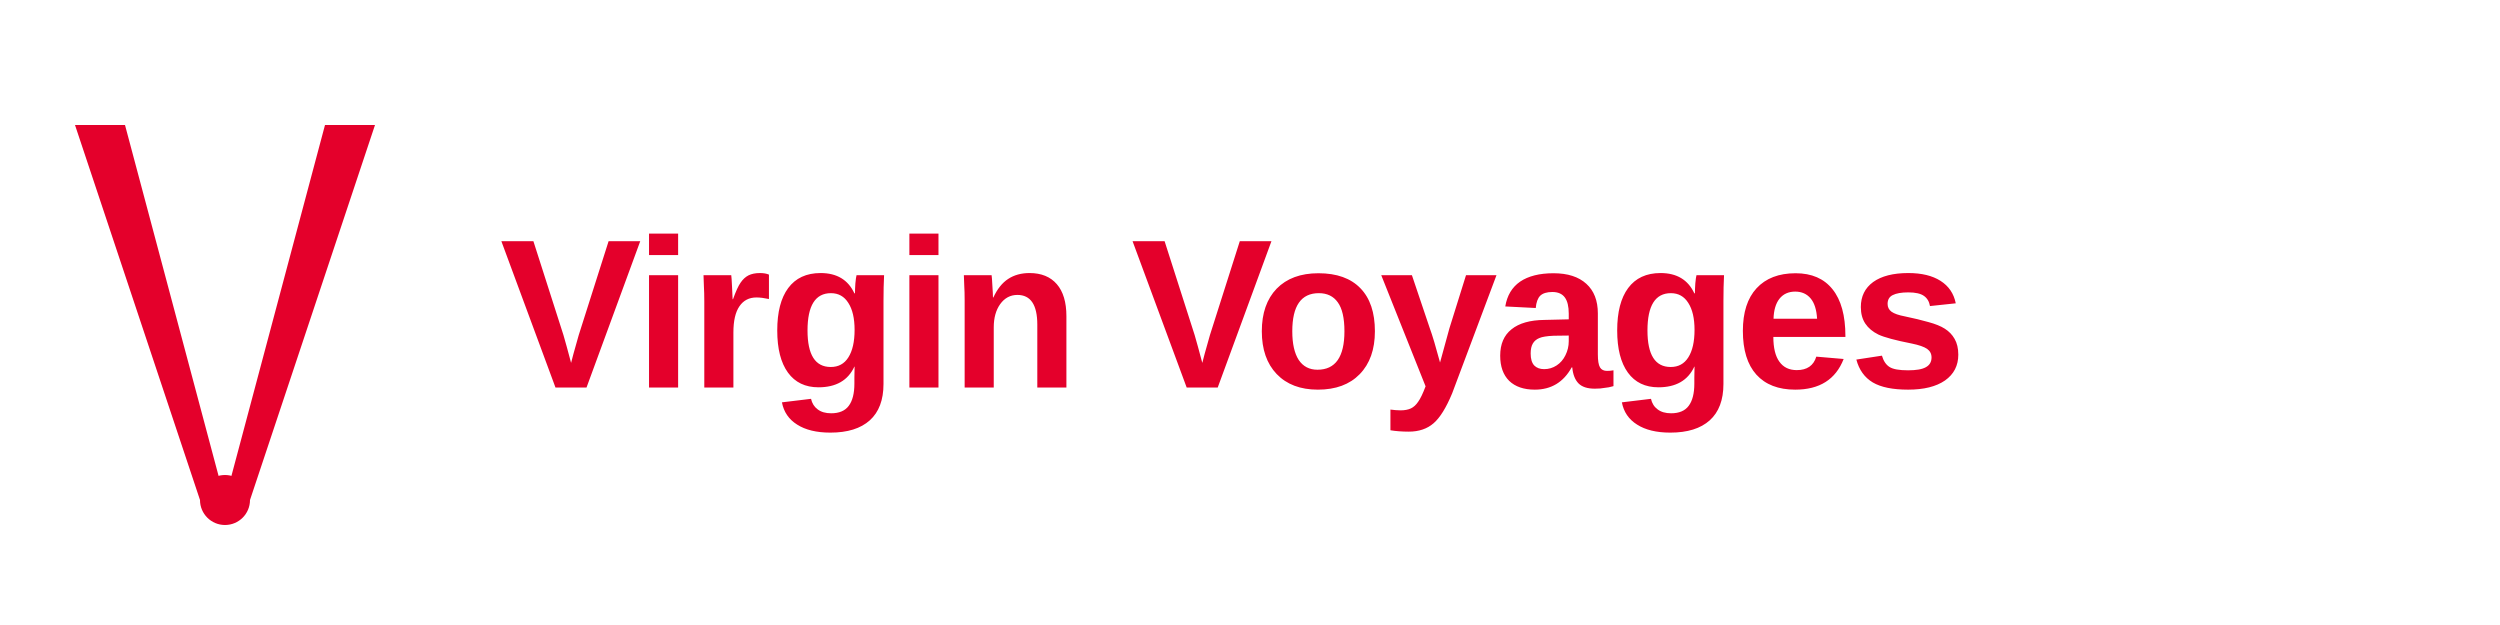
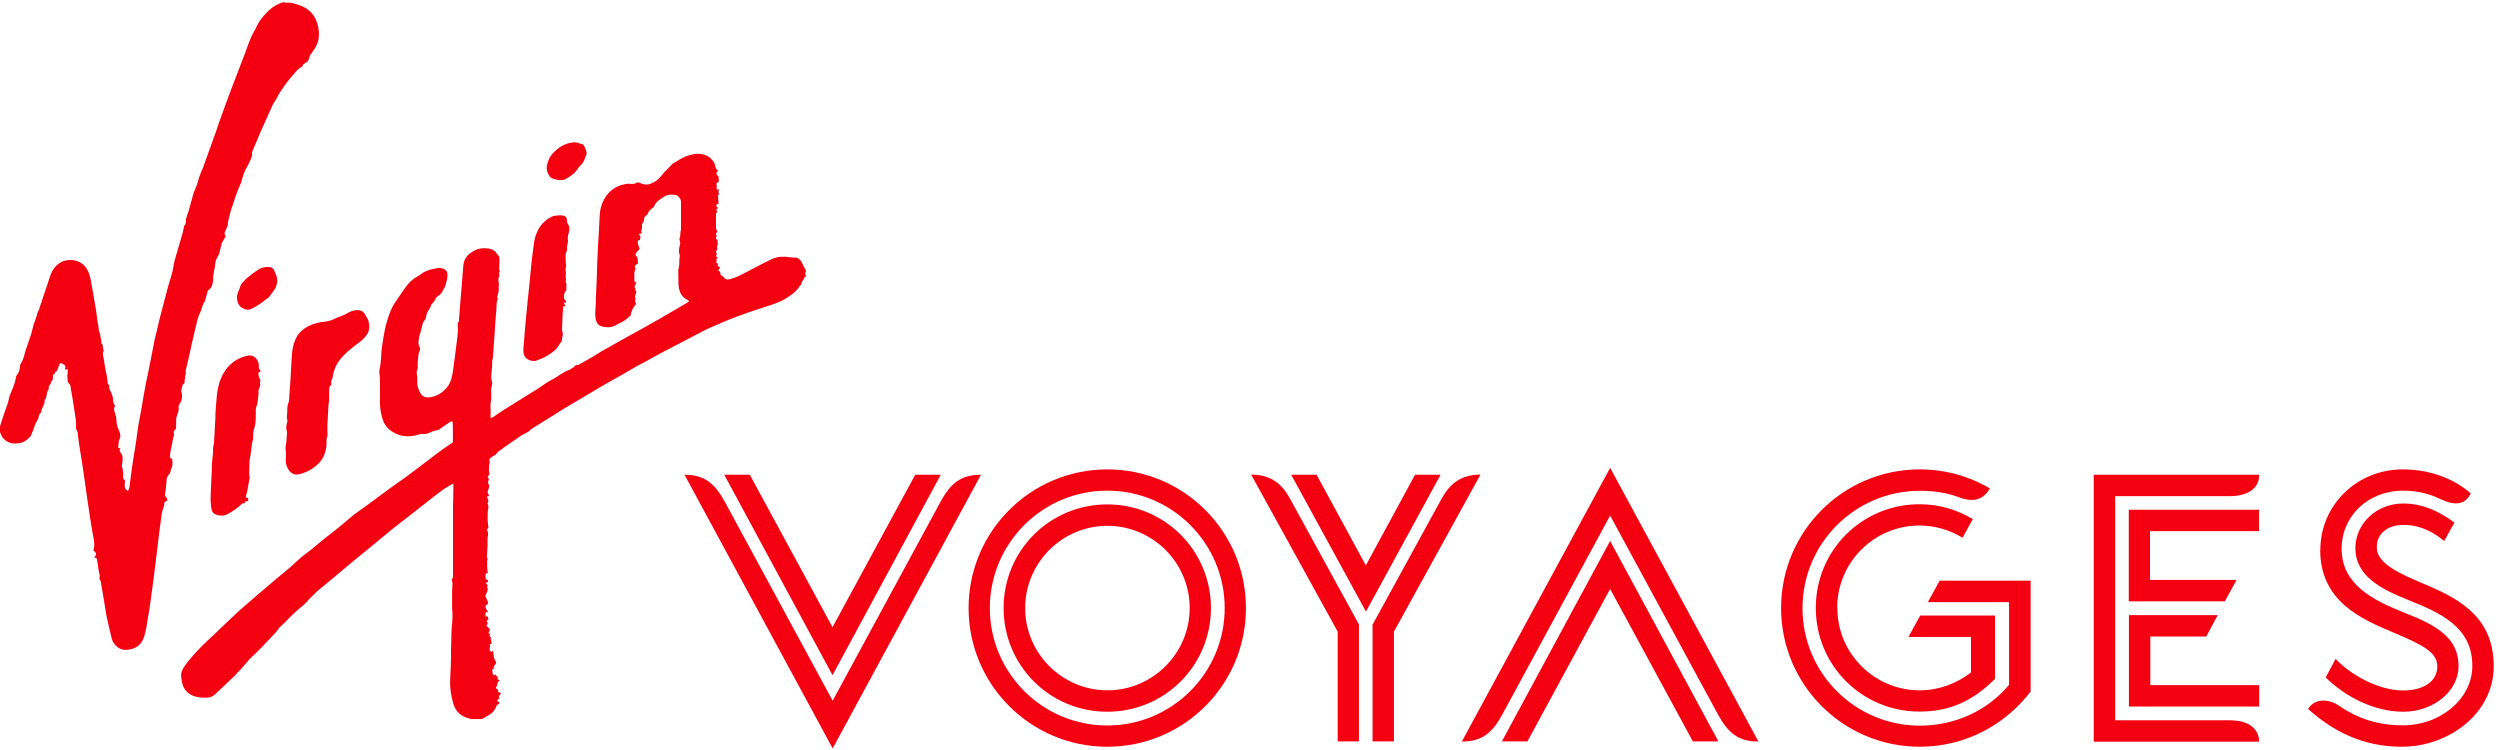
- <svg xmlns="http://www.w3.org/2000/svg" viewBox="0 0 200 50" fill="none">
-   <g transform="translate(6, 8)">
-     <polygon points="0,2 10,32 12,32 4,2" fill="#E4002B" />
-     <polygon points="24,2 14,32 12,32 20,2" fill="#E4002B" />
-     <circle cx="12" cy="32" r="2" fill="#E4002B" />
+ <svg xmlns="http://www.w3.org/2000/svg" id="Layer_1" version="1.1" viewBox="0 0 163.51 49">
+   <path fill="#f40011" d="M52.71,18.08l-.07.02c-.04.16-.2.26-.22.45,0,.06-.08.11-.12.16-.14.24-.34.43-.56.58-.14.09-.26.18-.39.26-.45.27-.94.4-1.43.56-.58.19-1.16.38-1.74.6-.62.23-1.22.5-1.82.76-.24.11-.49.25-.73.37-.84.44-1.67.87-2.51,1.31-.33.18-.67.37-1.01.56-.18.09-.36.18-.53.28-.27.15-.54.31-.81.47-.39.22-.79.44-1.19.67-.43.25-.87.51-1.3.77-.35.21-.7.41-1.05.62-.34.2-.69.42-1.03.64-.48.29-.95.59-1.42.88-.08.05-.14.15-.22.19-.08.03-.15.1-.22.13-.24.08-.42.26-.63.39-.33.21-.65.45-.97.68-.11.07-.21.14-.28.26-.05.08-.18.12-.27.18-.1.07-.22.13-.17.3.02.1-.02.21-.03.32-.01.11-.02.23-.01.34,0,.05.02.1.04.17-.03.05-.07.12-.13.19.15.12.03.26.02.41.1.08.1.2.06.33-.05.14-.14.28,0,.43.03.04,0,.13-.11.1,0,.05,0,.1.03.14.07.1.07.2.01.31v.05c.11.2-.02.4,0,.61.01.2-.03.4.01.61.01.07.01.15.02.23.01.05.05.14-.05.18-.03.01-.05.08,0,.14.04.07.05.18.04.26-.07.33,0,.65-.05.99,0,.11-.02.23-.02.34,0,.08-.04.15.04.22v.05c-.06.14-.01.28-.03.43,0,.14.02.29.04.45-.23.04-.12.25-.13.41.07.03.18.05.15.19-.04,0-.09.02-.16.03.05.07.09.12.15.21l-.07.02c.15.25-.02.43-.1.64.05.11.11.25.16.37.04.08.05.14-.04.19-.12.07-.13.14-.08.26.04.08.08.15.13.23-.06.02-.11.03-.16.05,0,.09,0,.18.02.28.05-.03.08-.04.11-.06.03.07.05.15.07.23-.03.02-.07.04-.12.06.03.11.14.22-.03.33.09.09.17.17.25.25-.03.07-.07.17-.11.26.05.01.09.02.14.03-.05.07-.13.14,0,.2l.03.04c-.05.15.08.29.02.45-.02,0-.05-.01-.11-.03.06.13.03.23,0,.34-.02.05.06.13.09.2.05-.03.08-.05.13-.09.02.1.03.18.04.26.01.15.04.3.13.42.05.07.05.13,0,.19-.04.07-.09.13-.14.2.02.01.04.04.08.08-.06.02-.1.04-.15.05,0,.1,0,.21.03.32,0,.03.06.07.1.09,0,0,.05-.04.09-.08-.04.13.23.14.11.32.05.03.1.06.18.11-.17.03-.17.18-.19.27,0,.08-.05.12-.09.17.01.13.24.12.13.28.09.04.15.07.22.11-.09.09-.18.17-.13.31l-.03.04c-.13.12-.13.15.03.23l.04.04c-.07.06-.15.11-.2.17-.05.07-.06.16-.11.23-.07.11-.15.22-.25.29-.19.14-.41.25-.61.37h-.74s-.06-.03-.09-.04c-.55-.13-.91-.46-1.06-1.03-.12-.45-.2-.9-.19-1.37,0-.32.03-.63.04-.95.02-.38.02-.76.02-1.13,0-.15,0-.3.01-.45.01-.43.01-.86.06-1.28.03-.33.04-.65,0-.97,0-.06,0-.13,0-.19,0-.14,0-.27,0-.41,0-.17,0-.35,0-.52,0-.25.06-.49-.01-.74v-.09c.09-.07.07-.15.07-.24v-4.53c0-.32.02-.65.02-.97v-.5c-.23.13-.43.24-.61.36-.36.26-.7.53-1.05.8-.38.3-.75.59-1.12.88-.17.14-.36.28-.54.42-.3.23-.6.46-.89.7-.33.26-.63.54-.96.8-.45.37-.9.73-1.35,1.1-.46.39-.91.77-1.38,1.16-.33.28-.67.55-1.01.83-.05.04-.1.1-.15.15-.11.11-.23.23-.35.34-.11.12-.21.26-.34.37-.2.18-.42.34-.62.53-.22.2-.42.42-.63.63-.13.12-.26.25-.39.37-.05.06-.11.15-.16.22-.06.08-.13.16-.2.23-.09.09-.18.18-.27.28-.34.36-.68.73-1.05,1.07-.27.24-.49.52-.72.79-.04.05-.09.09-.13.14-.08.09-.16.17-.24.25-.03.04-.06.07-.09.11-.27.26-.55.52-.82.78-.16.15-.33.3-.48.45-.16.15-.32.24-.55.25-.31,0-.61,0-.92-.12-.48-.2-.7-.58-.76-1.07-.02-.15-.05-.31,0-.46.04-.1.06-.2.12-.29.1-.15.21-.3.32-.44.41-.51.86-.98,1.34-1.42.27-.24.53-.5.79-.75.44-.41.86-.83,1.3-1.22.7-.62,1.42-1.23,2.13-1.83.36-.31.72-.6,1.08-.9.25-.22.49-.45.74-.67.21-.18.45-.35.67-.52.34-.28.67-.56,1.01-.83.19-.15.39-.31.59-.46.25-.21.5-.4.75-.62.14-.12.29-.25.43-.36.3-.23.6-.43.9-.65.46-.34.92-.68,1.38-1.02.29-.21.58-.41.87-.62.28-.19.55-.4.82-.6.48-.36.95-.73,1.43-1.09.34-.26.7-.5,1.08-.76,0-.25,0-.52,0-.8,0-.16,0-.31-.01-.46,0-.04-.02-.11-.05-.11-.05,0-.1.01-.13.04-.24.16-.49.33-.73.5l-.05.02c-.17.04-.33.07-.49.15-.14.07-.29.13-.47.11-.16-.02-.34.05-.51.1-.38.08-.76.08-1.12-.05-.45-.17-.83-.44-1.01-.94-.13-.38-.2-.76-.2-1.16,0-.51.01-1.02,0-1.53,0-.18-.04-.34-.04-.52,0-.11.03-.22.06-.34.02-.2.05-.4.06-.6,0-.38.07-.77.13-1.16.06-.4.14-.81.26-1.2.13-.41.26-.82.51-1.18.27-.4.54-.81.84-1.2.18-.23.43-.4.68-.55.04-.02.09-.04.12-.07.33-.29.74-.37,1.15-.45.15-.03.33.02.46.09.18.09.2.3.18.46,0,.19-.08.37-.12.56-.02.15-.13.25-.18.38-.07.16-.19.27-.33.36-.04.02-.07.05-.09.08-.09.15-.16.32-.32.44l-.02.03c-.02.2-.18.33-.25.51-.02.04-.05.1-.06.16-.02.15-.05.29-.17.41-.04.05-.06.11-.08.18-.05.19-.1.39-.15.59-.02.06-.05.12-.06.18-.03.2-.09.39-.05.59,0,.04.04.08.06.12.04.1.04.19,0,.29-.04.07-.06.16-.07.24-.02.17-.04.34-.05.5-.01.1,0,.19,0,.29,0,.04.02.09,0,.12-.12.2-.04.4-.03.61,0,.11,0,.23,0,.34,0,.22.09.42.19.62.1.2.27.32.52.31.45-.02.81-.21,1.12-.53.32-.31.43-.7.49-1.1.09-.6.16-1.2.24-1.8.04-.3.08-.59.1-.89.01-.16-.01-.32-.01-.48v-.05c.1-.11.08-.25.09-.38.04-.47.07-.93.11-1.39.02-.28.05-.56.07-.83.02-.3.04-.6.07-.9.02-.22.02-.44.12-.65.14-.3.38-.48.67-.62.27-.14.56-.16.85-.12.2.03.4.09.52.27.07.11.2.18.21.34,0,.05.02.11.02.16,0,.17-.02.35-.03.52,0,.07.03.14.05.22,0,.04-.08.06-.04.15.03.07.01.15-.03.24-.04.09-.03.22,0,.32.03.15-.02.29,0,.45.02.14-.06.29-.08.44-.02.05-.06.11.02.16l.02.02c-.14.19-.09.42-.11.64-.06.59-.09,1.18-.13,1.77-.03.46-.07.92-.1,1.38,0,.11-.05.22-.05.33.01.3-.04.6-.06.89,0,.12-.01.23.03.35.04.1.04.22.01.32-.07.19-.05.38-.04.57,0,.1,0,.19,0,.29-.03.19-.07.37-.05.58.02.19,0,.38,0,.56,0,.04.01.07.02.14.07-.04.12-.07.18-.1.28-.19.56-.39.86-.57.52-.32,1.04-.64,1.56-.97.15-.09.3-.19.45-.28.31-.2.6-.43.93-.6.41-.2.73-.52,1.16-.65.08-.02.13-.11.21-.13.13-.04.17-.25.36-.18.12-.07.25-.15.37-.21.12-.07.24-.13.35-.2.13-.07.25-.14.37-.22.12-.07.24-.15.37-.23.16-.1.33-.19.5-.28.61-.35,1.23-.7,1.86-1.04.49-.28.99-.55,1.48-.83.54-.31,1.07-.62,1.61-.94.12-.07.23-.14.36-.22-.06-.05-.08-.08-.12-.1-.32-.15-.48-.41-.55-.74-.04-.18-.04-.36-.04-.54,0-.21-.01-.43-.01-.64v-.06c.12-.27.03-.56.1-.83.01-.04.01-.08,0-.11-.1-.24-.04-.48.02-.72.02-.06,0-.12-.01-.19-.01-.06-.05-.13-.03-.17.08-.14.04-.29.07-.44.04-.15.03-.32.03-.49,0-.46,0-.91,0-1.37,0-.13,0-.24-.08-.35-.09-.13-.19-.23-.37-.22-.09,0-.19-.02-.28-.01-.25.03-.44.16-.63.31-.06.05-.14.08-.19.13-.07.08-.14.17-.18.27-.03.09-.09.13-.16.19-.12.1-.24.18-.28.35-.03.08-.14.13-.22.21-.02.14-.02.31-.14.43l-.02.08c-.01.14.03.29-.06.41-.04.05.11.08.03.14-.04.03-.1.04-.14.06-.02,0-.02.03-.04.06.04.02.08.04.11.04-.01.1-.02.19-.03.29-.16.04-.17.04-.14.23.02.08.04.16.08.24.04.07.03.16-.03.19-.11.05-.11.16-.19.23-.02.02-.01.13.02.15.1.08.12.17.11.29,0,.06.02.12.03.19-.06.04-.14.08-.19.14-.08.08,0,.16.02.19-.03.12-.07.19-.08.28-.01.14,0,.27,0,.41,0,.12-.03.23.15.24-.09.15-.22.27-.05.42-.03.02-.05.04-.07.05.13.11.11.1.07.25-.03.1-.1.21-.03.32,0,.02-.01.06-.01.09,0,.05-.03.1-.01.12.11.11.03.21-.04.29-.13.17-.21.35-.24.55,0,.03-.02.06-.04.09-.18.15-.34.31-.56.41-.16.07-.31.16-.47.24-.24.12-.49.11-.75.06-.32-.06-.45-.26-.5-.64-.03-.25.01-.5.02-.75.01-.43.03-.85.05-1.28.02-.49.04-.98.05-1.47.02-.41.04-.83.06-1.25.04-.56.06-1.12.09-1.68.02-.19.02-.37.05-.55.06-.33.19-.64.37-.91.35-.49.83-.75,1.41-.82.04,0,.07-.02.12,0,.16.01.32.04.48-.07.08-.05.2,0,.3.05.18.07.4.11.6.02.2-.08.39-.18.54-.33.07-.08.15-.16.22-.25.06-.06.11-.12.16-.19.17-.17.33-.33.49-.5l.04-.04c.33-.2.66-.43,1.04-.54.26-.08.54-.14.81-.1.25.05.49.11.67.32.18.19.23.26.28.5.02.09.03.18.13.22l.04.07c-.15.13-.13.24.04.37,0,.12,0,.21.02.33-.02.02-.1.03-.12.07-.04.06-.04.14-.03.21,0,.09,0,.17.02.27.04-.02.07-.04.12-.08.02.13-.09.26.07.37-.06,0-.08.01-.13.02.02.19.03.38.05.59-.03,0-.08.02-.13.03-.06.12,0,.18.1.24-.05.04-.09.07-.13.11.03.06.07.11.08.14-.04.05-.09.09-.09.13,0,.31-.01.62,0,.94,0,.07.05.15.09.23-.05.07-.14.13-.05.24l-.02.08c-.04.13-.04.14.08.22,0,.1,0,.21.02.33-.01,0-.06.05-.06.09.02.12.05.23-.06.32v.06c.05.07.06.14.02.21l-.02.06s.08.06.13.1c-.08.04-.13.08-.1.18.02.06-.06.15.07.19l.03.04c-.06.13.04.17.13.22-.02.05-.04.08-.05.11-.02.03-.04.05-.08.09.1.04.17.09.16.21,0,.02.02.14.12.14l.07.06c.13.17.25.22.46.15.17-.05.35-.11.51-.18.46-.23.92-.47,1.37-.71.28-.14.56-.29.84-.42.36-.16.74-.18,1.13-.12.14.02.28.03.42.03.16.01.31.13.39.3.08.18.19.36.28.54v.08c-.06.08-.08.15,0,.23v.08h0ZM18.63.11l-.04.02c-.48.12-.86.38-1.18.73-.23.24-.44.49-.59.8-.12.27-.28.51-.4.78-.13.31-.25.63-.36.95-.32.83-.63,1.66-.95,2.48-.21.56-.42,1.12-.62,1.69-.13.33-.24.68-.35,1.01-.28.79-.57,1.58-.85,2.36-.04.11-.09.2-.13.31-.04.11-.09.22-.13.34-.06.17-.09.34-.15.51-.07.2-.17.38-.23.58-.12.41-.23.81-.34,1.22-.02.06-.05.12-.07.18-.03.09-.06.19-.08.28-.02.14.02.28-.1.4-.03.03-.02.1-.04.15-.02.08-.04.16-.05.25-.18.63-.37,1.26-.55,1.89-.07.27-.09.56-.17.84-.08.31-.19.61-.27.91-.17.64-.33,1.27-.5,1.91-.02.1-.06.2-.08.3-.05.21-.09.42-.14.63-.04.18-.1.36-.14.55-.14.69-.26,1.39-.41,2.09-.12.56-.24,1.12-.33,1.69-.09.62-.22,1.23-.33,1.85-.06.36-.1.72-.15,1.08-.1.59-.19,1.19-.28,1.78-.05.38-.09.76-.15,1.14,0,.11-.06.21-.1.31-.06-.05-.09-.07-.13-.11-.03-.04-.07-.07-.07-.12-.01-.11-.03-.23,0-.34.02-.13-.01-.18-.11-.22-.02-.27.02-.54-.08-.79-.02-.05-.01-.1,0-.15.02-.16.05-.3.04-.46-.01-.09-.03-.17-.08-.25-.08-.1-.17-.22-.06-.36-.04,0-.09-.02-.15-.03.03-.2.01-.4.09-.58.09-.19.05-.34-.02-.52l-.03-.05c-.06-.19-.16-.38-.15-.58,0-.18-.03-.34-.09-.51-.05-.15-.13-.33,0-.49-.12-.22-.13-.22-.14-.49,0-.12-.07-.23-.1-.35-.07-.16-.2-.33-.13-.49-.06-.08-.11-.13-.12-.19-.02-.18-.03-.36-.07-.54-.06-.18-.06-.36-.11-.55-.03-.13-.03-.27-.06-.4-.01-.2-.15-.39-.02-.6.01-.02-.01-.06-.02-.1,0-.05-.05-.11-.04-.15.05-.12-.02-.16-.07-.19-.02-.11-.02-.19-.03-.26-.01-.09-.04-.18-.06-.27-.01-.05,0-.13-.01-.16-.12-.15-.08-.34-.12-.51-.07-.34-.1-.68-.15-1.03-.11-.68-.24-1.36-.36-2.04-.05-.27-.15-.53-.31-.75-.38-.53-1.17-.62-1.69-.3-.28.18-.47.42-.59.73-.08.21-.15.43-.22.65-.17.5-.33.99-.5,1.49-.02.08-.05.18-.09.25-.06.11-.1.22-.12.35-.03.12-.09.23-.12.35-.05.15-.11.29-.14.44-.07.4-.24.76-.35,1.14-.05.14-.1.27-.14.41-.06.25-.12.51-.27.74-.06.08-.07.19-.08.29-.02.15-.05.31-.14.42-.06.07-.11.15-.12.24-.04.28-.14.55-.25.81-.09.21-.18.41-.22.64-.07.32-.21.63-.31.94-.09.29-.2.59-.29.9-.01.04-.02.1,0,.15.09.44.34.76.8.86.14.04.29,0,.43,0,.29-.02.51-.15.7-.36.04-.05.09-.08.11-.09.04-.1.06-.17.09-.25,0-.03.04-.07.05-.1.08-.25.16-.49.3-.71.05-.07.07-.14.08-.22.03-.13.07-.25.19-.3,0-.05-.03-.09-.02-.12.06-.14.13-.28.19-.42.02-.03.02-.07.02-.11.01-.07.02-.14.02-.22.13,0,.07-.11.1-.19.05-.14.03-.32.16-.43v-.04c-.05-.2.16-.3.16-.47.14-.12.12-.28.11-.45.04-.02.1-.05.12-.06.02-.06.04-.14.04-.14.1,0,.11-.08.14-.14.05-.12.08-.23.13-.34.02-.04.06-.09.09-.08.08.02.16.06.22.11.06.05.11.12.06.22-.02.03,0,.07.01.11.06-.02.11-.04.15-.06,0,.11.02.21,0,.31-.04.14,0,.28,0,.41,0,.09.02.15.08.22.05.06.12.14.12.21,0,.18.06.34.08.51.07.42.13.85.2,1.27.04.29.1.58.07.87,0,.06,0,.13.03.17.1.12.09.27.1.41.02.15.05.31.06.47.1.58.19,1.17.28,1.76.07.51.14,1.03.22,1.55.07.48.14.96.21,1.44.08.48.15.95.24,1.43.05.27.1.53,0,.8v.04c.18.15.25.24.04.48.13-.03.18.02.2.13.05.3.07.61.15.91.02.09.05.19,0,.28-.01.03.02.07.04.11,0,.04.04.08.05.12.07.37.12.75.19,1.12.07.4.12.78.19,1.17.1.47.22.94.33,1.41.05.24.18.42.37.58.29.24.61.22.94.14.42-.11.67-.38.81-.79.14-.41.19-.85.26-1.27.08-.41.13-.83.19-1.25.07-.49.14-.99.2-1.49.11-.82.2-1.64.3-2.46.05-.39.1-.78.15-1.16.03-.22.05-.45.11-.65.06-.18.14-.35.12-.54.24-.09.25-.16.09-.34l-.05-.09c0-.1.01-.2.03-.29.02-.23.07-.45.07-.68,0-.17.07-.3.17-.42.07-.07.09-.15.11-.24,0-.04,0-.08.02-.11.13-.2.08-.41.08-.62,0-.02-.03-.06-.06-.06-.09-.01-.09-.08-.09-.14,0-.3.1-.6.15-.89.02-.12.03-.25.07-.36.04-.09.05-.17.03-.26-.02-.09,0-.15.06-.21.04-.04.07-.08.08-.13.01-.18.02-.37.01-.56,0-.08.02-.16.05-.24.06-.18.15-.36.11-.57-.02-.06.03-.14.06-.21.04-.08.1-.15.13-.24.04-.17.06-.34,0-.52-.03-.06-.01-.14,0-.2,0-.07.03-.13.05-.19,0-.06.02-.11.08-.15.05-.03.09-.13.08-.2,0-.06-.03-.11.03-.15v-.09c-.03-.07-.01-.11.03-.16.01-.03,0-.07.01-.11,0-.06-.01-.13,0-.19.09-.39.19-.78.27-1.17.11-.49.21-.98.33-1.46.1-.4.17-.82.36-1.19.11-.23.12-.51.3-.71l.02-.07c.04-.18.09-.36.14-.53.01-.05.04-.12.09-.14.19-.13.23-.33.27-.54.02-.13,0-.27.02-.4.03-.2.07-.4.11-.61.02-.12.02-.25.06-.36.03-.12.11-.22.16-.33.03-.06.06-.12.07-.18.05-.2.1-.41.15-.62.02-.04.04-.08.06-.11.06-.1.13-.21.18-.31.02-.03,0-.09-.02-.12-.05-.08-.04-.15.01-.24.06-.13.12-.27.17-.41.02-.03,0-.06,0-.09.01-.06.01-.1.02-.15.02-.06.03-.11.04-.17.05-.17.09-.34.13-.51.06-.2.14-.39.2-.59.06-.19.11-.38.19-.57.05-.14.11-.29.17-.43.05-.11.11-.22.14-.33.09-.34.19-.69.38-.99.03-.05.06-.12.09-.17.06-.13.13-.27.18-.4.03-.06.05-.13.05-.2-.02-.13.02-.25.07-.36.18-.4.34-.81.52-1.22.25-.57.52-1.14.77-1.71.07-.15.19-.27.25-.41.13-.28.31-.53.49-.79.22-.33.5-.63.76-.94.08-.1.19-.19.29-.27.03-.03.11-.02.12-.05.03-.04.04-.1.06-.15l.05-.03c.07-.05.13-.1.21-.14.08-.04.11-.19.16-.29.02-.04,0-.1.03-.13.09-.14.2-.27.29-.41.12-.2.23-.4.27-.64.06-.35.03-.68-.07-1.02-.18-.62-.58-1.02-1.2-1.23-.16-.05-.34-.1-.5-.15h-.48ZM21.71,24.82c.04-.09.06-.19.07-.29.03-.16.08-.34.15-.5.14-.32.36-.6.61-.85.26-.26.56-.49.85-.71.25-.18.47-.36.63-.62.16-.26.15-.54.09-.81-.02-.16-.15-.3-.22-.45-.13-.26-.36-.33-.62-.3-.21.02-.4.1-.58.21-.11.07-.23.12-.34.16-.14.06-.27.09-.39.15-.23.13-.48.21-.74.23-.37.04-.74.13-1.07.3-.31.17-.59.4-.76.72-.17.32-.26.69-.29,1.05-.04.44-.05.89-.08,1.34-.01.22-.03.45-.04.68-.02.27-.05.53-.06.8,0,.12,0,.25-.04.37-.06.17-.1.34-.09.52.02.22-.08.44.01.66v.07c-.07.22-.12.45-.03.68.01.03.01.07,0,.12-.01.14-.03.28-.03.42,0,.23-.1.45-.05.69.03.22,0,.45,0,.68,0,.19.06.38.16.54.14.25.39.4.64.35.47-.09.94-.32,1.33-.7.34-.33.49-.74.53-1.2.02-.21-.03-.43.07-.63v-.08c0-.19-.02-.38-.01-.56.02-.43.05-.86.07-1.28,0-.14.04-.26.04-.38.01-.24,0-.48.01-.72.01-.1,0-.24.13-.28,0-.15,0-.27.03-.37M16.93,23.99c.01-.2-.04-.4-.19-.55-.17-.21-.41-.22-.64-.16-.53.14-.98.43-1.31.87-.41.55-.56,1.19-.62,1.86-.02.25-.04.49-.06.74,0,.1-.02.2-.02.31,0,.19,0,.38-.02.58-.02.43-.05.86-.07,1.29,0,.05-.02.11-.03.17-.01.06-.03.1-.03.16-.01.19,0,.38-.03.57-.01.21-.05.4-.05.61,0,.47-.05.94-.06,1.41-.01.41-.05.82,0,1.23.04.44.16.59.63.64.19.02.34-.03.5-.12.32-.18.62-.38.88-.64l.07-.04c.12.04.14-.06.16-.13.19.01.22-.04.19-.23h-.15c0-.07.02-.12.02-.17.02-.09.05-.17.07-.26.05-.26.09-.52.14-.78,0-.04.03-.08.02-.12-.08-.3,0-.61-.02-.92,0-.03,0-.06,0-.1.04-.26.09-.52.12-.79.03-.22.05-.45.11-.66.02-.09.01-.2.02-.29,0-.1,0-.2.02-.3.03-.15.1-.29.12-.44.02-.21.04-.43.03-.65,0-.19-.02-.37.06-.55.07-.16.07-.34.09-.51.01-.12.04-.23.03-.35-.01-.13.01-.23.07-.34.03-.05.05-.14.04-.18-.05-.11,0-.19.02-.25-.05-.13-.12-.24-.13-.36-.04-.16-.01-.19.15-.26-.05-.1-.15-.16-.14-.28M36.99,19.64c-.12-.06-.11-.18-.1-.27,0-.12.03-.24.11-.34l.05-.07c-.05-.16.05-.32-.04-.48-.03-.04-.01-.09,0-.13.02-.05.01-.08,0-.14-.02-.13,0-.26,0-.39,0-.1-.04-.2-.01-.29.06-.14.01-.27,0-.4,0-.15-.01-.3-.01-.44,0-.06.02-.12.04-.18.02-.08.08-.17.06-.25-.02-.09-.02-.14.01-.22.04-.12.06-.26.04-.37-.03-.18.04-.33.07-.49.02-.15.06-.29-.02-.44-.05-.09-.11-.18-.11-.31,0-.21-.09-.31-.3-.34-.15-.02-.32,0-.48.02-.25.04-.46.19-.66.36-.39.33-.58.78-.69,1.26-.05.27-.07.54-.11.81-.03.19-.05.37-.07.56-.04.44-.08.89-.13,1.34-.04.35-.08.71-.11,1.06-.08.77-.15,1.54-.22,2.31,0,.14-.01.27-.03.41-.01.25-.06.51-.05.76.01.21.1.43.32.54.19.1.39.12.58.05.44-.16.85-.38,1.2-.7.18-.16.25-.39.41-.55,0-.23.13-.45.03-.67-.02-.05-.02-.11-.01-.17.01-.32.03-.63.04-.96.02-.17.03-.34.04-.51.06.01.11.03.16.05-.05-.11-.09-.19-.14-.3.06.03.09.05.12.06.07-.08.05-.15-.02-.18M15.94,20.2c.14.05.3.1.47.01.38-.17.72-.41,1.04-.67.08-.06.17-.11.21-.19.09-.16.23-.29.32-.46.16-.29.21-.58.08-.9-.04-.09-.09-.19-.12-.29-.03-.12-.11-.17-.21-.21-.07-.02-.14-.03-.21-.03-.25,0-.47.07-.67.2-.24.16-.47.34-.7.53-.11.08-.18.2-.28.29-.15.13-.17.33-.24.49-.08.15-.11.33-.14.43.02.4.14.67.44.78M37.88,9.36c-.21-.07-.41-.06-.62-.01-.4.09-.74.31-1.03.6-.22.21-.35.46-.43.75-.07.23-.06.43.04.64.04.08.08.17.15.24.07.06.16.11.25.13.3.09.6.13.88-.08l.08-.04c.19-.14.39-.25.52-.46.09-.14.2-.27.32-.39.19-.19.22-.45.33-.67v-.06c-.04-.22-.11-.43-.27-.59-.07-.01-.16-.01-.22-.04" />
+   <g>
+     <path fill="#f40011" d="M44.76,31.05c1.35,0,1.99.6,2.62,1.72l7.08,13.06,7.08-13.06c.62-1.12,1.27-1.72,2.62-1.72l-9.7,17.9-9.69-17.9h0ZM47.37,31.05h1.67l5.41,9.97,5.41-9.97h1.67l-7.08,13.11-7.08-13.11h0Z" />
+     <path fill="#f40011" d="M63.35,39.77c0-5.01,4.06-9.07,9.07-9.07s9.07,4.06,9.07,9.07-4.06,9.07-9.07,9.07-9.07-4.06-9.07-9.07ZM80.1,39.77c0-4.24-3.44-7.68-7.68-7.68s-7.68,3.44-7.68,7.68,3.44,7.68,7.68,7.68,7.68-3.44,7.68-7.68ZM65.64,39.77c0-3.76,3.02-6.78,6.78-6.78s6.78,3.02,6.78,6.78-3.02,6.78-6.78,6.78-6.78-3.02-6.78-6.78ZM77.81,39.77c0-2.97-2.42-5.38-5.38-5.38s-5.38,2.42-5.38,5.38,2.42,5.38,5.38,5.38,5.38-2.42,5.38-5.38Z" />
+     <path fill="#f40011" d="M87.49,48.49v-7.18l-5.66-10.27c1.3,0,2.02.62,2.54,1.57l4.51,8.23v7.65h-1.4ZM84.44,31.05h1.67l3.22,5.93,3.22-5.93h1.67l-4.88,8.95-4.89-8.95ZM89.78,40.84l4.51-8.23c.52-.95,1.25-1.57,2.54-1.57l-5.66,10.27v7.18h-1.4v-7.65h0Z" />
+     <path fill="#f40011" d="M105.31,30.6l9.7,17.9c-1.35,0-1.99-.6-2.62-1.72l-7.08-13.06-7.08,13.06c-.62,1.12-1.27,1.72-2.62,1.72l9.7-17.9ZM105.31,35.38l7.08,13.11h-1.67l-5.41-9.97-5.41,9.97h-1.67l7.08-13.11h0Z" />
+     <path fill="#f40011" d="M132.81,37.98v7.25c-1.67,2.19-4.29,3.61-7.25,3.61-5.01,0-9.07-4.06-9.07-9.07s4.06-9.07,9.07-9.07c1.67,0,3.24.45,4.59,1.25-.42.7-1.02.95-2.04.57-.8-.3-1.62-.42-2.54-.42-4.24,0-7.68,3.44-7.68,7.68s3.44,7.68,7.68,7.68c2.29,0,4.41-.97,5.83-2.67v-5.41h-5.31l.77-1.4h5.96ZM120.17,39.77c0,2.97,2.42,5.38,5.38,5.38,1.27,0,2.44-.45,3.36-1.17v-2.32h-4.09l.77-1.4h4.89v4.14c-1.42,1.42-2.92,2.14-4.94,2.14-3.76,0-6.78-3.02-6.78-6.78s3.02-6.78,6.78-6.78c1.3,0,2.44.35,3.49.97l-.67,1.22c-.82-.5-1.79-.8-2.82-.8-2.97,0-5.38,2.42-5.38,5.38h0Z" />
+     <path fill="#f40011" d="M136.94,31.05h10.82c0,.95-.82,1.4-1.92,1.4h-7.5v14.66h7.5c1.37,0,1.92.67,1.92,1.4h-10.82v-17.45ZM139.23,33.34h8.52v1.4h-7.13v3.19h5.66l-.77,1.4h-6.28v-5.98h0ZM140.63,44.81h7.13v1.4h-8.52v-5.98h5.81l-.75,1.4h-3.66v3.19h0Z" />
+     <path fill="#f40011" d="M163.1,43.58c0,3.07-2.94,5.26-6.01,5.26-2.57,0-4.51-1.02-6.13-2.47.4-.67,1.27-.72,2.04-.2,1.17.8,2.47,1.27,4.19,1.27,2.34,0,4.51-1.67,4.51-3.89,0-2.52-2.02-3.44-4.19-4.31-1.82-.72-3.46-1.59-3.46-3.39,0-1.57,1.35-2.92,3.14-2.92,1.12,0,2.19.4,3.34,1.25l-.67,1.2c-1-.82-1.87-1.05-2.67-1.05-1,0-1.74.55-1.74,1.45,0,.8.75,1.42,2.64,2.22,2.24.95,5.01,2.02,5.01,5.58ZM151.76,35.96c0-2.92,2.39-5.26,5.38-5.26,1.57,0,3.19.47,4.46,1.57-.37.72-.97.85-1.99.37-.57-.27-1.35-.55-2.42-.55-2.37,0-4.04,1.72-4.04,3.79,0,2.34,2.02,3.36,4.09,4.19,1.97.77,3.56,1.57,3.56,3.49,0,1.67-1.67,2.99-3.61,2.99s-3.81-1-5.08-2.24l.65-1.22c.97,1.05,2.82,2.07,4.41,2.07,1.35,0,2.24-.6,2.24-1.57,0-.9-.85-1.37-2.87-2.22-2.07-.87-4.79-2.02-4.79-5.41h0Z" />
  </g>
-   <text x="40" y="31" font-family="Arial, Helvetica, sans-serif" font-size="17" font-weight="800" fill="#E4002B" letter-spacing="-0.3">Virgin Voyages</text>
</svg>
